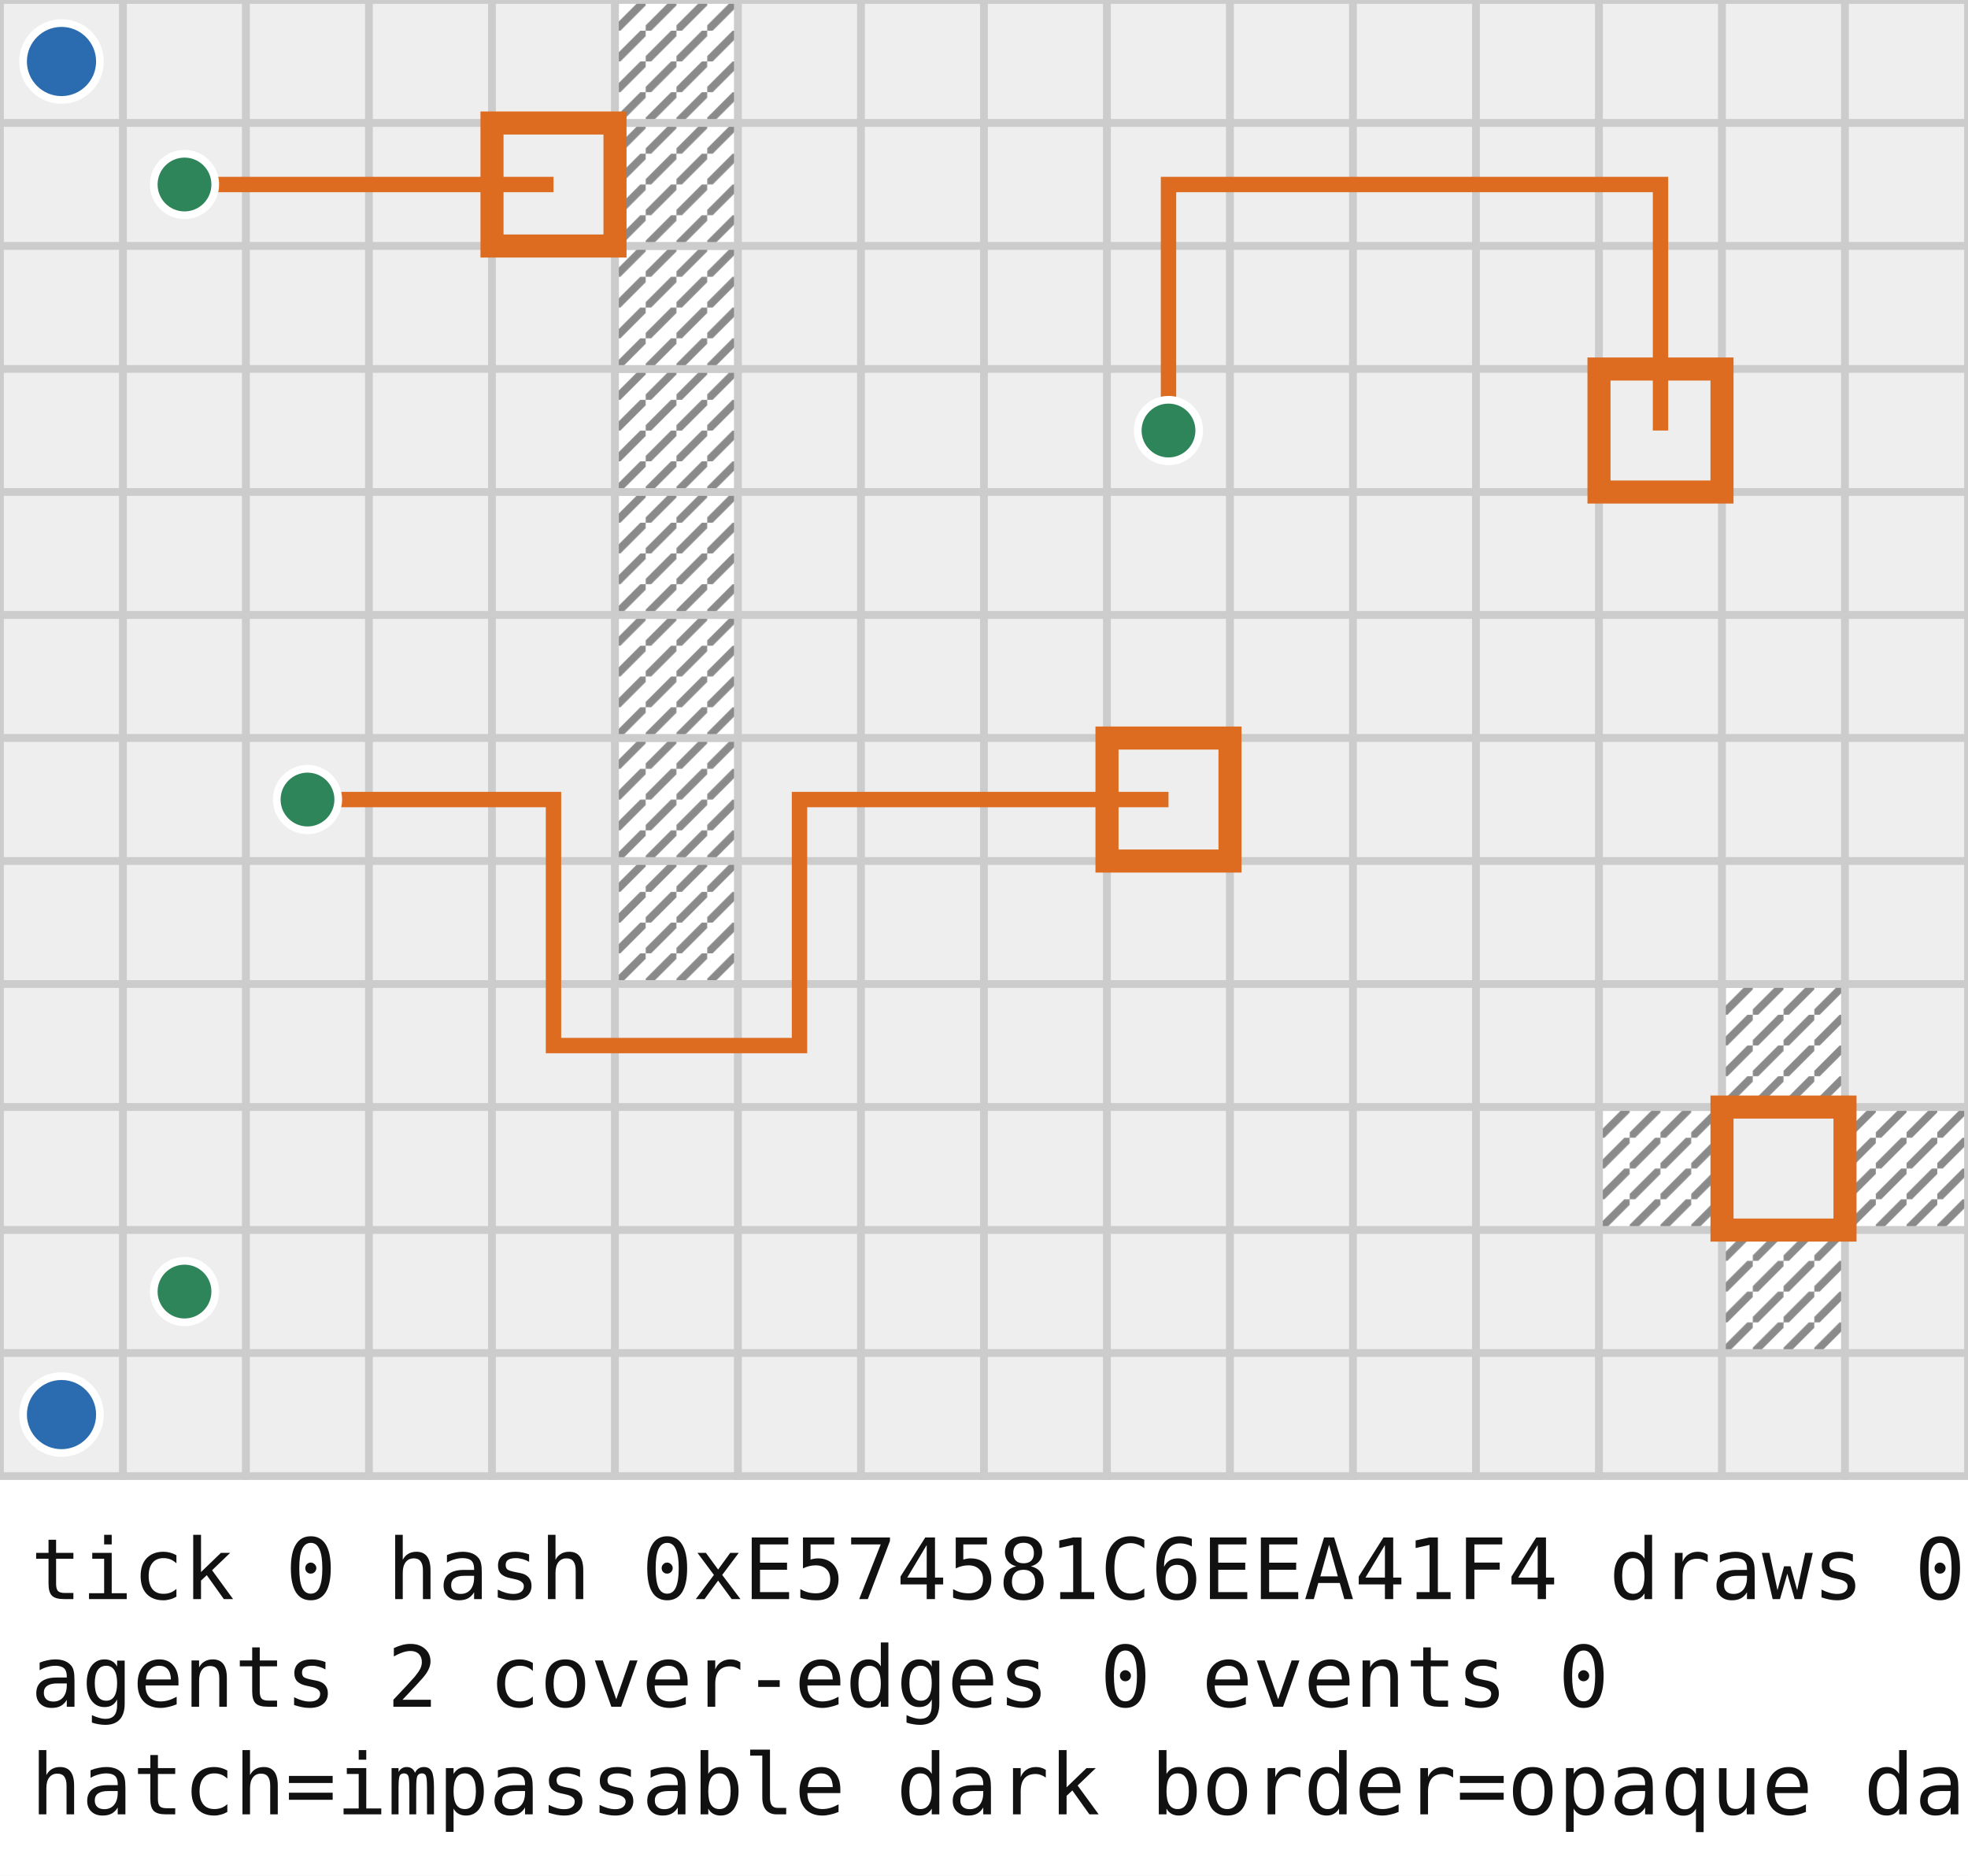
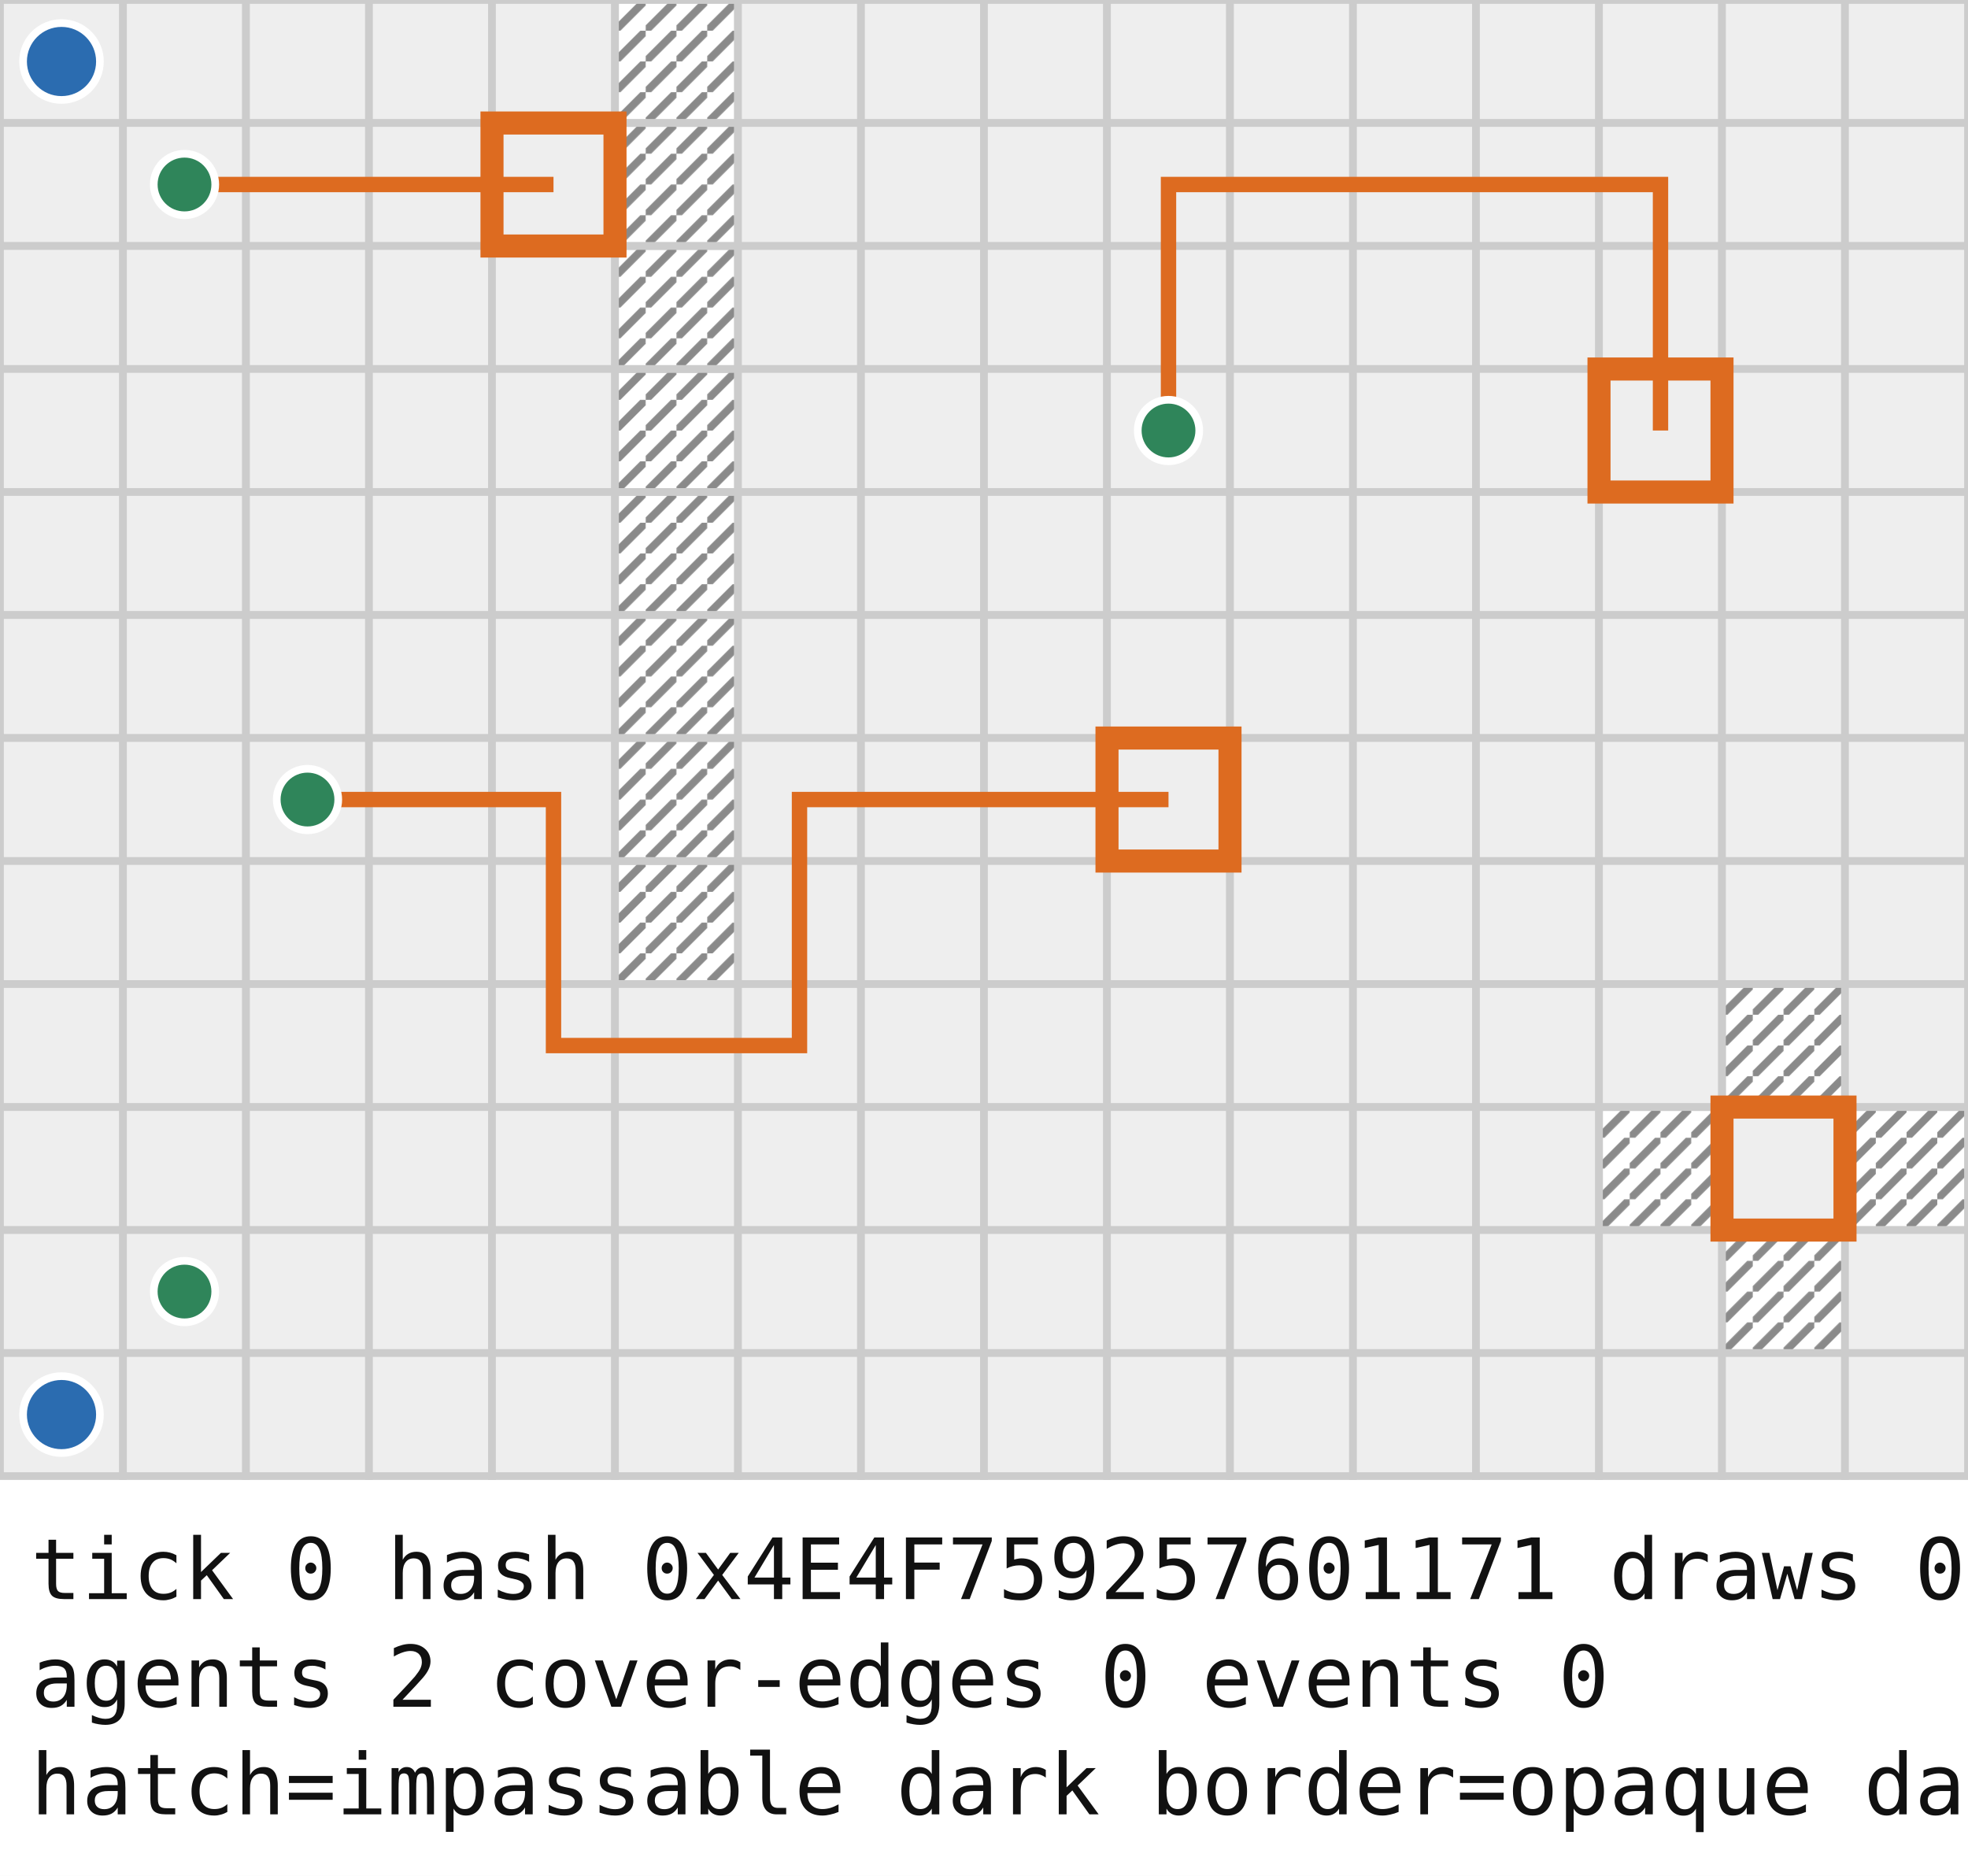
<svg xmlns="http://www.w3.org/2000/svg" width="256" height="244" viewBox="0 0 256 244">
  <defs>
    <pattern id="cw-hatch" width="4" height="4" patternUnits="userSpaceOnUse">
      <path d="M0,4 L4,0" stroke="#8a8a8a" stroke-width="1" />
    </pattern>
  </defs>
  <rect x="0" y="0" width="256" height="244" fill="#ffffff" />
  <rect x="0" y="0" width="16" height="16" fill="rgb(238,238,238)" stroke="#cccccc" stroke-width="1" />
  <rect x="16" y="0" width="16" height="16" fill="rgb(238,238,238)" stroke="#cccccc" stroke-width="1" />
  <rect x="32" y="0" width="16" height="16" fill="rgb(238,238,238)" stroke="#cccccc" stroke-width="1" />
  <rect x="48" y="0" width="16" height="16" fill="rgb(238,238,238)" stroke="#cccccc" stroke-width="1" />
  <rect x="64" y="0" width="16" height="16" fill="rgb(238,238,238)" stroke="#cccccc" stroke-width="1" />
  <rect x="80" y="0" width="16" height="16" fill="url(#cw-hatch)" stroke="#cccccc" stroke-width="1" />
  <rect x="96" y="0" width="16" height="16" fill="rgb(238,238,238)" stroke="#cccccc" stroke-width="1" />
  <rect x="112" y="0" width="16" height="16" fill="rgb(238,238,238)" stroke="#cccccc" stroke-width="1" />
  <rect x="128" y="0" width="16" height="16" fill="rgb(238,238,238)" stroke="#cccccc" stroke-width="1" />
  <rect x="144" y="0" width="16" height="16" fill="rgb(238,238,238)" stroke="#cccccc" stroke-width="1" />
  <rect x="160" y="0" width="16" height="16" fill="rgb(238,238,238)" stroke="#cccccc" stroke-width="1" />
  <rect x="176" y="0" width="16" height="16" fill="rgb(238,238,238)" stroke="#cccccc" stroke-width="1" />
  <rect x="192" y="0" width="16" height="16" fill="rgb(238,238,238)" stroke="#cccccc" stroke-width="1" />
  <rect x="208" y="0" width="16" height="16" fill="rgb(238,238,238)" stroke="#cccccc" stroke-width="1" />
  <rect x="224" y="0" width="16" height="16" fill="rgb(238,238,238)" stroke="#cccccc" stroke-width="1" />
  <rect x="240" y="0" width="16" height="16" fill="rgb(238,238,238)" stroke="#cccccc" stroke-width="1" />
  <rect x="0" y="16" width="16" height="16" fill="rgb(238,238,238)" stroke="#cccccc" stroke-width="1" />
  <rect x="16" y="16" width="16" height="16" fill="rgb(238,238,238)" stroke="#cccccc" stroke-width="1" />
  <rect x="32" y="16" width="16" height="16" fill="rgb(238,238,238)" stroke="#cccccc" stroke-width="1" />
  <rect x="48" y="16" width="16" height="16" fill="rgb(238,238,238)" stroke="#cccccc" stroke-width="1" />
  <rect x="64" y="16" width="16" height="16" fill="rgb(238,238,238)" stroke="#cccccc" stroke-width="1" />
  <rect x="80" y="16" width="16" height="16" fill="url(#cw-hatch)" stroke="#cccccc" stroke-width="1" />
  <rect x="96" y="16" width="16" height="16" fill="rgb(238,238,238)" stroke="#cccccc" stroke-width="1" />
  <rect x="112" y="16" width="16" height="16" fill="rgb(238,238,238)" stroke="#cccccc" stroke-width="1" />
  <rect x="128" y="16" width="16" height="16" fill="rgb(238,238,238)" stroke="#cccccc" stroke-width="1" />
  <rect x="144" y="16" width="16" height="16" fill="rgb(238,238,238)" stroke="#cccccc" stroke-width="1" />
  <rect x="160" y="16" width="16" height="16" fill="rgb(238,238,238)" stroke="#cccccc" stroke-width="1" />
  <rect x="176" y="16" width="16" height="16" fill="rgb(238,238,238)" stroke="#cccccc" stroke-width="1" />
  <rect x="192" y="16" width="16" height="16" fill="rgb(238,238,238)" stroke="#cccccc" stroke-width="1" />
  <rect x="208" y="16" width="16" height="16" fill="rgb(238,238,238)" stroke="#cccccc" stroke-width="1" />
  <rect x="224" y="16" width="16" height="16" fill="rgb(238,238,238)" stroke="#cccccc" stroke-width="1" />
  <rect x="240" y="16" width="16" height="16" fill="rgb(238,238,238)" stroke="#cccccc" stroke-width="1" />
  <rect x="0" y="32" width="16" height="16" fill="rgb(238,238,238)" stroke="#cccccc" stroke-width="1" />
  <rect x="16" y="32" width="16" height="16" fill="rgb(238,238,238)" stroke="#cccccc" stroke-width="1" />
  <rect x="32" y="32" width="16" height="16" fill="rgb(238,238,238)" stroke="#cccccc" stroke-width="1" />
  <rect x="48" y="32" width="16" height="16" fill="rgb(238,238,238)" stroke="#cccccc" stroke-width="1" />
  <rect x="64" y="32" width="16" height="16" fill="rgb(238,238,238)" stroke="#cccccc" stroke-width="1" />
  <rect x="80" y="32" width="16" height="16" fill="url(#cw-hatch)" stroke="#cccccc" stroke-width="1" />
  <rect x="96" y="32" width="16" height="16" fill="rgb(238,238,238)" stroke="#cccccc" stroke-width="1" />
  <rect x="112" y="32" width="16" height="16" fill="rgb(238,238,238)" stroke="#cccccc" stroke-width="1" />
  <rect x="128" y="32" width="16" height="16" fill="rgb(238,238,238)" stroke="#cccccc" stroke-width="1" />
  <rect x="144" y="32" width="16" height="16" fill="rgb(238,238,238)" stroke="#cccccc" stroke-width="1" />
  <rect x="160" y="32" width="16" height="16" fill="rgb(238,238,238)" stroke="#cccccc" stroke-width="1" />
  <rect x="176" y="32" width="16" height="16" fill="rgb(238,238,238)" stroke="#cccccc" stroke-width="1" />
  <rect x="192" y="32" width="16" height="16" fill="rgb(238,238,238)" stroke="#cccccc" stroke-width="1" />
  <rect x="208" y="32" width="16" height="16" fill="rgb(238,238,238)" stroke="#cccccc" stroke-width="1" />
  <rect x="224" y="32" width="16" height="16" fill="rgb(238,238,238)" stroke="#cccccc" stroke-width="1" />
  <rect x="240" y="32" width="16" height="16" fill="rgb(238,238,238)" stroke="#cccccc" stroke-width="1" />
  <rect x="0" y="48" width="16" height="16" fill="rgb(238,238,238)" stroke="#cccccc" stroke-width="1" />
  <rect x="16" y="48" width="16" height="16" fill="rgb(238,238,238)" stroke="#cccccc" stroke-width="1" />
  <rect x="32" y="48" width="16" height="16" fill="rgb(238,238,238)" stroke="#cccccc" stroke-width="1" />
  <rect x="48" y="48" width="16" height="16" fill="rgb(238,238,238)" stroke="#cccccc" stroke-width="1" />
  <rect x="64" y="48" width="16" height="16" fill="rgb(238,238,238)" stroke="#cccccc" stroke-width="1" />
  <rect x="80" y="48" width="16" height="16" fill="url(#cw-hatch)" stroke="#cccccc" stroke-width="1" />
  <rect x="96" y="48" width="16" height="16" fill="rgb(238,238,238)" stroke="#cccccc" stroke-width="1" />
  <rect x="112" y="48" width="16" height="16" fill="rgb(238,238,238)" stroke="#cccccc" stroke-width="1" />
  <rect x="128" y="48" width="16" height="16" fill="rgb(238,238,238)" stroke="#cccccc" stroke-width="1" />
  <rect x="144" y="48" width="16" height="16" fill="rgb(238,238,238)" stroke="#cccccc" stroke-width="1" />
  <rect x="160" y="48" width="16" height="16" fill="rgb(238,238,238)" stroke="#cccccc" stroke-width="1" />
  <rect x="176" y="48" width="16" height="16" fill="rgb(238,238,238)" stroke="#cccccc" stroke-width="1" />
  <rect x="192" y="48" width="16" height="16" fill="rgb(238,238,238)" stroke="#cccccc" stroke-width="1" />
  <rect x="208" y="48" width="16" height="16" fill="rgb(238,238,238)" stroke="#cccccc" stroke-width="1" />
  <rect x="224" y="48" width="16" height="16" fill="rgb(238,238,238)" stroke="#cccccc" stroke-width="1" />
  <rect x="240" y="48" width="16" height="16" fill="rgb(238,238,238)" stroke="#cccccc" stroke-width="1" />
  <rect x="0" y="64" width="16" height="16" fill="rgb(238,238,238)" stroke="#cccccc" stroke-width="1" />
  <rect x="16" y="64" width="16" height="16" fill="rgb(238,238,238)" stroke="#cccccc" stroke-width="1" />
  <rect x="32" y="64" width="16" height="16" fill="rgb(238,238,238)" stroke="#cccccc" stroke-width="1" />
  <rect x="48" y="64" width="16" height="16" fill="rgb(238,238,238)" stroke="#cccccc" stroke-width="1" />
  <rect x="64" y="64" width="16" height="16" fill="rgb(238,238,238)" stroke="#cccccc" stroke-width="1" />
  <rect x="80" y="64" width="16" height="16" fill="url(#cw-hatch)" stroke="#cccccc" stroke-width="1" />
  <rect x="96" y="64" width="16" height="16" fill="rgb(238,238,238)" stroke="#cccccc" stroke-width="1" />
  <rect x="112" y="64" width="16" height="16" fill="rgb(238,238,238)" stroke="#cccccc" stroke-width="1" />
  <rect x="128" y="64" width="16" height="16" fill="rgb(238,238,238)" stroke="#cccccc" stroke-width="1" />
  <rect x="144" y="64" width="16" height="16" fill="rgb(238,238,238)" stroke="#cccccc" stroke-width="1" />
  <rect x="160" y="64" width="16" height="16" fill="rgb(238,238,238)" stroke="#cccccc" stroke-width="1" />
  <rect x="176" y="64" width="16" height="16" fill="rgb(238,238,238)" stroke="#cccccc" stroke-width="1" />
  <rect x="192" y="64" width="16" height="16" fill="rgb(238,238,238)" stroke="#cccccc" stroke-width="1" />
  <rect x="208" y="64" width="16" height="16" fill="rgb(238,238,238)" stroke="#cccccc" stroke-width="1" />
  <rect x="224" y="64" width="16" height="16" fill="rgb(238,238,238)" stroke="#cccccc" stroke-width="1" />
  <rect x="240" y="64" width="16" height="16" fill="rgb(238,238,238)" stroke="#cccccc" stroke-width="1" />
  <rect x="0" y="80" width="16" height="16" fill="rgb(238,238,238)" stroke="#cccccc" stroke-width="1" />
  <rect x="16" y="80" width="16" height="16" fill="rgb(238,238,238)" stroke="#cccccc" stroke-width="1" />
  <rect x="32" y="80" width="16" height="16" fill="rgb(238,238,238)" stroke="#cccccc" stroke-width="1" />
  <rect x="48" y="80" width="16" height="16" fill="rgb(238,238,238)" stroke="#cccccc" stroke-width="1" />
  <rect x="64" y="80" width="16" height="16" fill="rgb(238,238,238)" stroke="#cccccc" stroke-width="1" />
  <rect x="80" y="80" width="16" height="16" fill="url(#cw-hatch)" stroke="#cccccc" stroke-width="1" />
  <rect x="96" y="80" width="16" height="16" fill="rgb(238,238,238)" stroke="#cccccc" stroke-width="1" />
  <rect x="112" y="80" width="16" height="16" fill="rgb(238,238,238)" stroke="#cccccc" stroke-width="1" />
  <rect x="128" y="80" width="16" height="16" fill="rgb(238,238,238)" stroke="#cccccc" stroke-width="1" />
  <rect x="144" y="80" width="16" height="16" fill="rgb(238,238,238)" stroke="#cccccc" stroke-width="1" />
  <rect x="160" y="80" width="16" height="16" fill="rgb(238,238,238)" stroke="#cccccc" stroke-width="1" />
  <rect x="176" y="80" width="16" height="16" fill="rgb(238,238,238)" stroke="#cccccc" stroke-width="1" />
  <rect x="192" y="80" width="16" height="16" fill="rgb(238,238,238)" stroke="#cccccc" stroke-width="1" />
  <rect x="208" y="80" width="16" height="16" fill="rgb(238,238,238)" stroke="#cccccc" stroke-width="1" />
  <rect x="224" y="80" width="16" height="16" fill="rgb(238,238,238)" stroke="#cccccc" stroke-width="1" />
  <rect x="240" y="80" width="16" height="16" fill="rgb(238,238,238)" stroke="#cccccc" stroke-width="1" />
  <rect x="0" y="96" width="16" height="16" fill="rgb(238,238,238)" stroke="#cccccc" stroke-width="1" />
  <rect x="16" y="96" width="16" height="16" fill="rgb(238,238,238)" stroke="#cccccc" stroke-width="1" />
  <rect x="32" y="96" width="16" height="16" fill="rgb(238,238,238)" stroke="#cccccc" stroke-width="1" />
  <rect x="48" y="96" width="16" height="16" fill="rgb(238,238,238)" stroke="#cccccc" stroke-width="1" />
  <rect x="64" y="96" width="16" height="16" fill="rgb(238,238,238)" stroke="#cccccc" stroke-width="1" />
  <rect x="80" y="96" width="16" height="16" fill="url(#cw-hatch)" stroke="#cccccc" stroke-width="1" />
  <rect x="96" y="96" width="16" height="16" fill="rgb(238,238,238)" stroke="#cccccc" stroke-width="1" />
  <rect x="112" y="96" width="16" height="16" fill="rgb(238,238,238)" stroke="#cccccc" stroke-width="1" />
  <rect x="128" y="96" width="16" height="16" fill="rgb(238,238,238)" stroke="#cccccc" stroke-width="1" />
  <rect x="144" y="96" width="16" height="16" fill="rgb(238,238,238)" stroke="#cccccc" stroke-width="1" />
  <rect x="160" y="96" width="16" height="16" fill="rgb(238,238,238)" stroke="#cccccc" stroke-width="1" />
  <rect x="176" y="96" width="16" height="16" fill="rgb(238,238,238)" stroke="#cccccc" stroke-width="1" />
  <rect x="192" y="96" width="16" height="16" fill="rgb(238,238,238)" stroke="#cccccc" stroke-width="1" />
  <rect x="208" y="96" width="16" height="16" fill="rgb(238,238,238)" stroke="#cccccc" stroke-width="1" />
  <rect x="224" y="96" width="16" height="16" fill="rgb(238,238,238)" stroke="#cccccc" stroke-width="1" />
  <rect x="240" y="96" width="16" height="16" fill="rgb(238,238,238)" stroke="#cccccc" stroke-width="1" />
  <rect x="0" y="112" width="16" height="16" fill="rgb(238,238,238)" stroke="#cccccc" stroke-width="1" />
  <rect x="16" y="112" width="16" height="16" fill="rgb(238,238,238)" stroke="#cccccc" stroke-width="1" />
  <rect x="32" y="112" width="16" height="16" fill="rgb(238,238,238)" stroke="#cccccc" stroke-width="1" />
  <rect x="48" y="112" width="16" height="16" fill="rgb(238,238,238)" stroke="#cccccc" stroke-width="1" />
  <rect x="64" y="112" width="16" height="16" fill="rgb(238,238,238)" stroke="#cccccc" stroke-width="1" />
  <rect x="80" y="112" width="16" height="16" fill="url(#cw-hatch)" stroke="#cccccc" stroke-width="1" />
  <rect x="96" y="112" width="16" height="16" fill="rgb(238,238,238)" stroke="#cccccc" stroke-width="1" />
  <rect x="112" y="112" width="16" height="16" fill="rgb(238,238,238)" stroke="#cccccc" stroke-width="1" />
  <rect x="128" y="112" width="16" height="16" fill="rgb(238,238,238)" stroke="#cccccc" stroke-width="1" />
  <rect x="144" y="112" width="16" height="16" fill="rgb(238,238,238)" stroke="#cccccc" stroke-width="1" />
  <rect x="160" y="112" width="16" height="16" fill="rgb(238,238,238)" stroke="#cccccc" stroke-width="1" />
  <rect x="176" y="112" width="16" height="16" fill="rgb(238,238,238)" stroke="#cccccc" stroke-width="1" />
  <rect x="192" y="112" width="16" height="16" fill="rgb(238,238,238)" stroke="#cccccc" stroke-width="1" />
  <rect x="208" y="112" width="16" height="16" fill="rgb(238,238,238)" stroke="#cccccc" stroke-width="1" />
  <rect x="224" y="112" width="16" height="16" fill="rgb(238,238,238)" stroke="#cccccc" stroke-width="1" />
  <rect x="240" y="112" width="16" height="16" fill="rgb(238,238,238)" stroke="#cccccc" stroke-width="1" />
  <rect x="0" y="128" width="16" height="16" fill="rgb(238,238,238)" stroke="#cccccc" stroke-width="1" />
  <rect x="16" y="128" width="16" height="16" fill="rgb(238,238,238)" stroke="#cccccc" stroke-width="1" />
  <rect x="32" y="128" width="16" height="16" fill="rgb(238,238,238)" stroke="#cccccc" stroke-width="1" />
  <rect x="48" y="128" width="16" height="16" fill="rgb(238,238,238)" stroke="#cccccc" stroke-width="1" />
  <rect x="64" y="128" width="16" height="16" fill="rgb(238,238,238)" stroke="#cccccc" stroke-width="1" />
  <rect x="80" y="128" width="16" height="16" fill="rgb(238,238,238)" stroke="#cccccc" stroke-width="1" />
  <rect x="96" y="128" width="16" height="16" fill="rgb(238,238,238)" stroke="#cccccc" stroke-width="1" />
  <rect x="112" y="128" width="16" height="16" fill="rgb(238,238,238)" stroke="#cccccc" stroke-width="1" />
  <rect x="128" y="128" width="16" height="16" fill="rgb(238,238,238)" stroke="#cccccc" stroke-width="1" />
  <rect x="144" y="128" width="16" height="16" fill="rgb(238,238,238)" stroke="#cccccc" stroke-width="1" />
  <rect x="160" y="128" width="16" height="16" fill="rgb(238,238,238)" stroke="#cccccc" stroke-width="1" />
  <rect x="176" y="128" width="16" height="16" fill="rgb(238,238,238)" stroke="#cccccc" stroke-width="1" />
  <rect x="192" y="128" width="16" height="16" fill="rgb(238,238,238)" stroke="#cccccc" stroke-width="1" />
  <rect x="208" y="128" width="16" height="16" fill="rgb(238,238,238)" stroke="#cccccc" stroke-width="1" />
  <rect x="224" y="128" width="16" height="16" fill="url(#cw-hatch)" stroke="#cccccc" stroke-width="1" />
  <rect x="240" y="128" width="16" height="16" fill="rgb(238,238,238)" stroke="#cccccc" stroke-width="1" />
  <rect x="0" y="144" width="16" height="16" fill="rgb(238,238,238)" stroke="#cccccc" stroke-width="1" />
  <rect x="16" y="144" width="16" height="16" fill="rgb(238,238,238)" stroke="#cccccc" stroke-width="1" />
  <rect x="32" y="144" width="16" height="16" fill="rgb(238,238,238)" stroke="#cccccc" stroke-width="1" />
  <rect x="48" y="144" width="16" height="16" fill="rgb(238,238,238)" stroke="#cccccc" stroke-width="1" />
  <rect x="64" y="144" width="16" height="16" fill="rgb(238,238,238)" stroke="#cccccc" stroke-width="1" />
  <rect x="80" y="144" width="16" height="16" fill="rgb(238,238,238)" stroke="#cccccc" stroke-width="1" />
  <rect x="96" y="144" width="16" height="16" fill="rgb(238,238,238)" stroke="#cccccc" stroke-width="1" />
  <rect x="112" y="144" width="16" height="16" fill="rgb(238,238,238)" stroke="#cccccc" stroke-width="1" />
  <rect x="128" y="144" width="16" height="16" fill="rgb(238,238,238)" stroke="#cccccc" stroke-width="1" />
  <rect x="144" y="144" width="16" height="16" fill="rgb(238,238,238)" stroke="#cccccc" stroke-width="1" />
  <rect x="160" y="144" width="16" height="16" fill="rgb(238,238,238)" stroke="#cccccc" stroke-width="1" />
  <rect x="176" y="144" width="16" height="16" fill="rgb(238,238,238)" stroke="#cccccc" stroke-width="1" />
  <rect x="192" y="144" width="16" height="16" fill="rgb(238,238,238)" stroke="#cccccc" stroke-width="1" />
  <rect x="208" y="144" width="16" height="16" fill="url(#cw-hatch)" stroke="#cccccc" stroke-width="1" />
  <rect x="224" y="144" width="16" height="16" fill="rgb(238,238,238)" stroke="#cccccc" stroke-width="1" />
  <rect x="240" y="144" width="16" height="16" fill="url(#cw-hatch)" stroke="#cccccc" stroke-width="1" />
  <rect x="0" y="160" width="16" height="16" fill="rgb(238,238,238)" stroke="#cccccc" stroke-width="1" />
  <rect x="16" y="160" width="16" height="16" fill="rgb(238,238,238)" stroke="#cccccc" stroke-width="1" />
  <rect x="32" y="160" width="16" height="16" fill="rgb(238,238,238)" stroke="#cccccc" stroke-width="1" />
  <rect x="48" y="160" width="16" height="16" fill="rgb(238,238,238)" stroke="#cccccc" stroke-width="1" />
  <rect x="64" y="160" width="16" height="16" fill="rgb(238,238,238)" stroke="#cccccc" stroke-width="1" />
  <rect x="80" y="160" width="16" height="16" fill="rgb(238,238,238)" stroke="#cccccc" stroke-width="1" />
  <rect x="96" y="160" width="16" height="16" fill="rgb(238,238,238)" stroke="#cccccc" stroke-width="1" />
  <rect x="112" y="160" width="16" height="16" fill="rgb(238,238,238)" stroke="#cccccc" stroke-width="1" />
  <rect x="128" y="160" width="16" height="16" fill="rgb(238,238,238)" stroke="#cccccc" stroke-width="1" />
  <rect x="144" y="160" width="16" height="16" fill="rgb(238,238,238)" stroke="#cccccc" stroke-width="1" />
  <rect x="160" y="160" width="16" height="16" fill="rgb(238,238,238)" stroke="#cccccc" stroke-width="1" />
  <rect x="176" y="160" width="16" height="16" fill="rgb(238,238,238)" stroke="#cccccc" stroke-width="1" />
  <rect x="192" y="160" width="16" height="16" fill="rgb(238,238,238)" stroke="#cccccc" stroke-width="1" />
  <rect x="208" y="160" width="16" height="16" fill="rgb(238,238,238)" stroke="#cccccc" stroke-width="1" />
  <rect x="224" y="160" width="16" height="16" fill="url(#cw-hatch)" stroke="#cccccc" stroke-width="1" />
  <rect x="240" y="160" width="16" height="16" fill="rgb(238,238,238)" stroke="#cccccc" stroke-width="1" />
  <rect x="0" y="176" width="16" height="16" fill="rgb(238,238,238)" stroke="#cccccc" stroke-width="1" />
  <rect x="16" y="176" width="16" height="16" fill="rgb(238,238,238)" stroke="#cccccc" stroke-width="1" />
  <rect x="32" y="176" width="16" height="16" fill="rgb(238,238,238)" stroke="#cccccc" stroke-width="1" />
  <rect x="48" y="176" width="16" height="16" fill="rgb(238,238,238)" stroke="#cccccc" stroke-width="1" />
  <rect x="64" y="176" width="16" height="16" fill="rgb(238,238,238)" stroke="#cccccc" stroke-width="1" />
  <rect x="80" y="176" width="16" height="16" fill="rgb(238,238,238)" stroke="#cccccc" stroke-width="1" />
  <rect x="96" y="176" width="16" height="16" fill="rgb(238,238,238)" stroke="#cccccc" stroke-width="1" />
  <rect x="112" y="176" width="16" height="16" fill="rgb(238,238,238)" stroke="#cccccc" stroke-width="1" />
  <rect x="128" y="176" width="16" height="16" fill="rgb(238,238,238)" stroke="#cccccc" stroke-width="1" />
  <rect x="144" y="176" width="16" height="16" fill="rgb(238,238,238)" stroke="#cccccc" stroke-width="1" />
  <rect x="160" y="176" width="16" height="16" fill="rgb(238,238,238)" stroke="#cccccc" stroke-width="1" />
  <rect x="176" y="176" width="16" height="16" fill="rgb(238,238,238)" stroke="#cccccc" stroke-width="1" />
  <rect x="192" y="176" width="16" height="16" fill="rgb(238,238,238)" stroke="#cccccc" stroke-width="1" />
  <rect x="208" y="176" width="16" height="16" fill="rgb(238,238,238)" stroke="#cccccc" stroke-width="1" />
  <rect x="224" y="176" width="16" height="16" fill="rgb(238,238,238)" stroke="#cccccc" stroke-width="1" />
  <rect x="240" y="176" width="16" height="16" fill="rgb(238,238,238)" stroke="#cccccc" stroke-width="1" />
  <circle cx="8" cy="8" r="5" fill="#2b6cb0" stroke="#ffffff" stroke-width="1" />
  <circle cx="8" cy="184" r="5" fill="#2b6cb0" stroke="#ffffff" stroke-width="1" />
  <polyline points="24,24 40,24 56,24 72,24" fill="none" stroke="#dd6b20" stroke-width="2" />
  <circle cx="24" cy="24" r="4" fill="#2f855a" stroke="#ffffff" stroke-width="1" />
  <rect x="64" y="16" width="16" height="16" fill="none" stroke="#dd6b20" stroke-width="3" />
  <polyline points="40,104 56,104 72,104 72,120 72,136 88,136 104,136 104,120 104,104 120,104 136,104 152,104" fill="none" stroke="#dd6b20" stroke-width="2" />
  <circle cx="40" cy="104" r="4" fill="#2f855a" stroke="#ffffff" stroke-width="1" />
  <rect x="144" y="96" width="16" height="16" fill="none" stroke="#dd6b20" stroke-width="3" />
  <polyline points="152,56 152,40 152,24 168,24 184,24 200,24 216,24 216,40 216,56" fill="none" stroke="#dd6b20" stroke-width="2" />
  <circle cx="152" cy="56" r="4" fill="#2f855a" stroke="#ffffff" stroke-width="1" />
  <rect x="208" y="48" width="16" height="16" fill="none" stroke="#dd6b20" stroke-width="3" />
  <circle cx="24" cy="168" r="4" fill="#2f855a" stroke="#ffffff" stroke-width="1" />
  <rect x="224" y="144" width="16" height="16" fill="none" stroke="#dd6b20" stroke-width="3" />
-   <text x="4" y="208" font-family="monospace" font-size="11" fill="#111111">tick 0  hash 0xE574581C6EEA41F4  draws 0</text>
+   <text x="4" y="208" font-family="monospace" font-size="11" fill="#111111">tick 0  hash 0x4E4F759257601171  draws 0</text>
  <text x="4" y="222" font-family="monospace" font-size="11" fill="#111111">agents 2  cover-edges 0  events 0</text>
  <text x="4" y="236" font-family="monospace" font-size="11" fill="#111111">hatch=impassable  dark border=opaque  darker fill=higher elevation  triangle=cover  circle=agent</text>
</svg>
